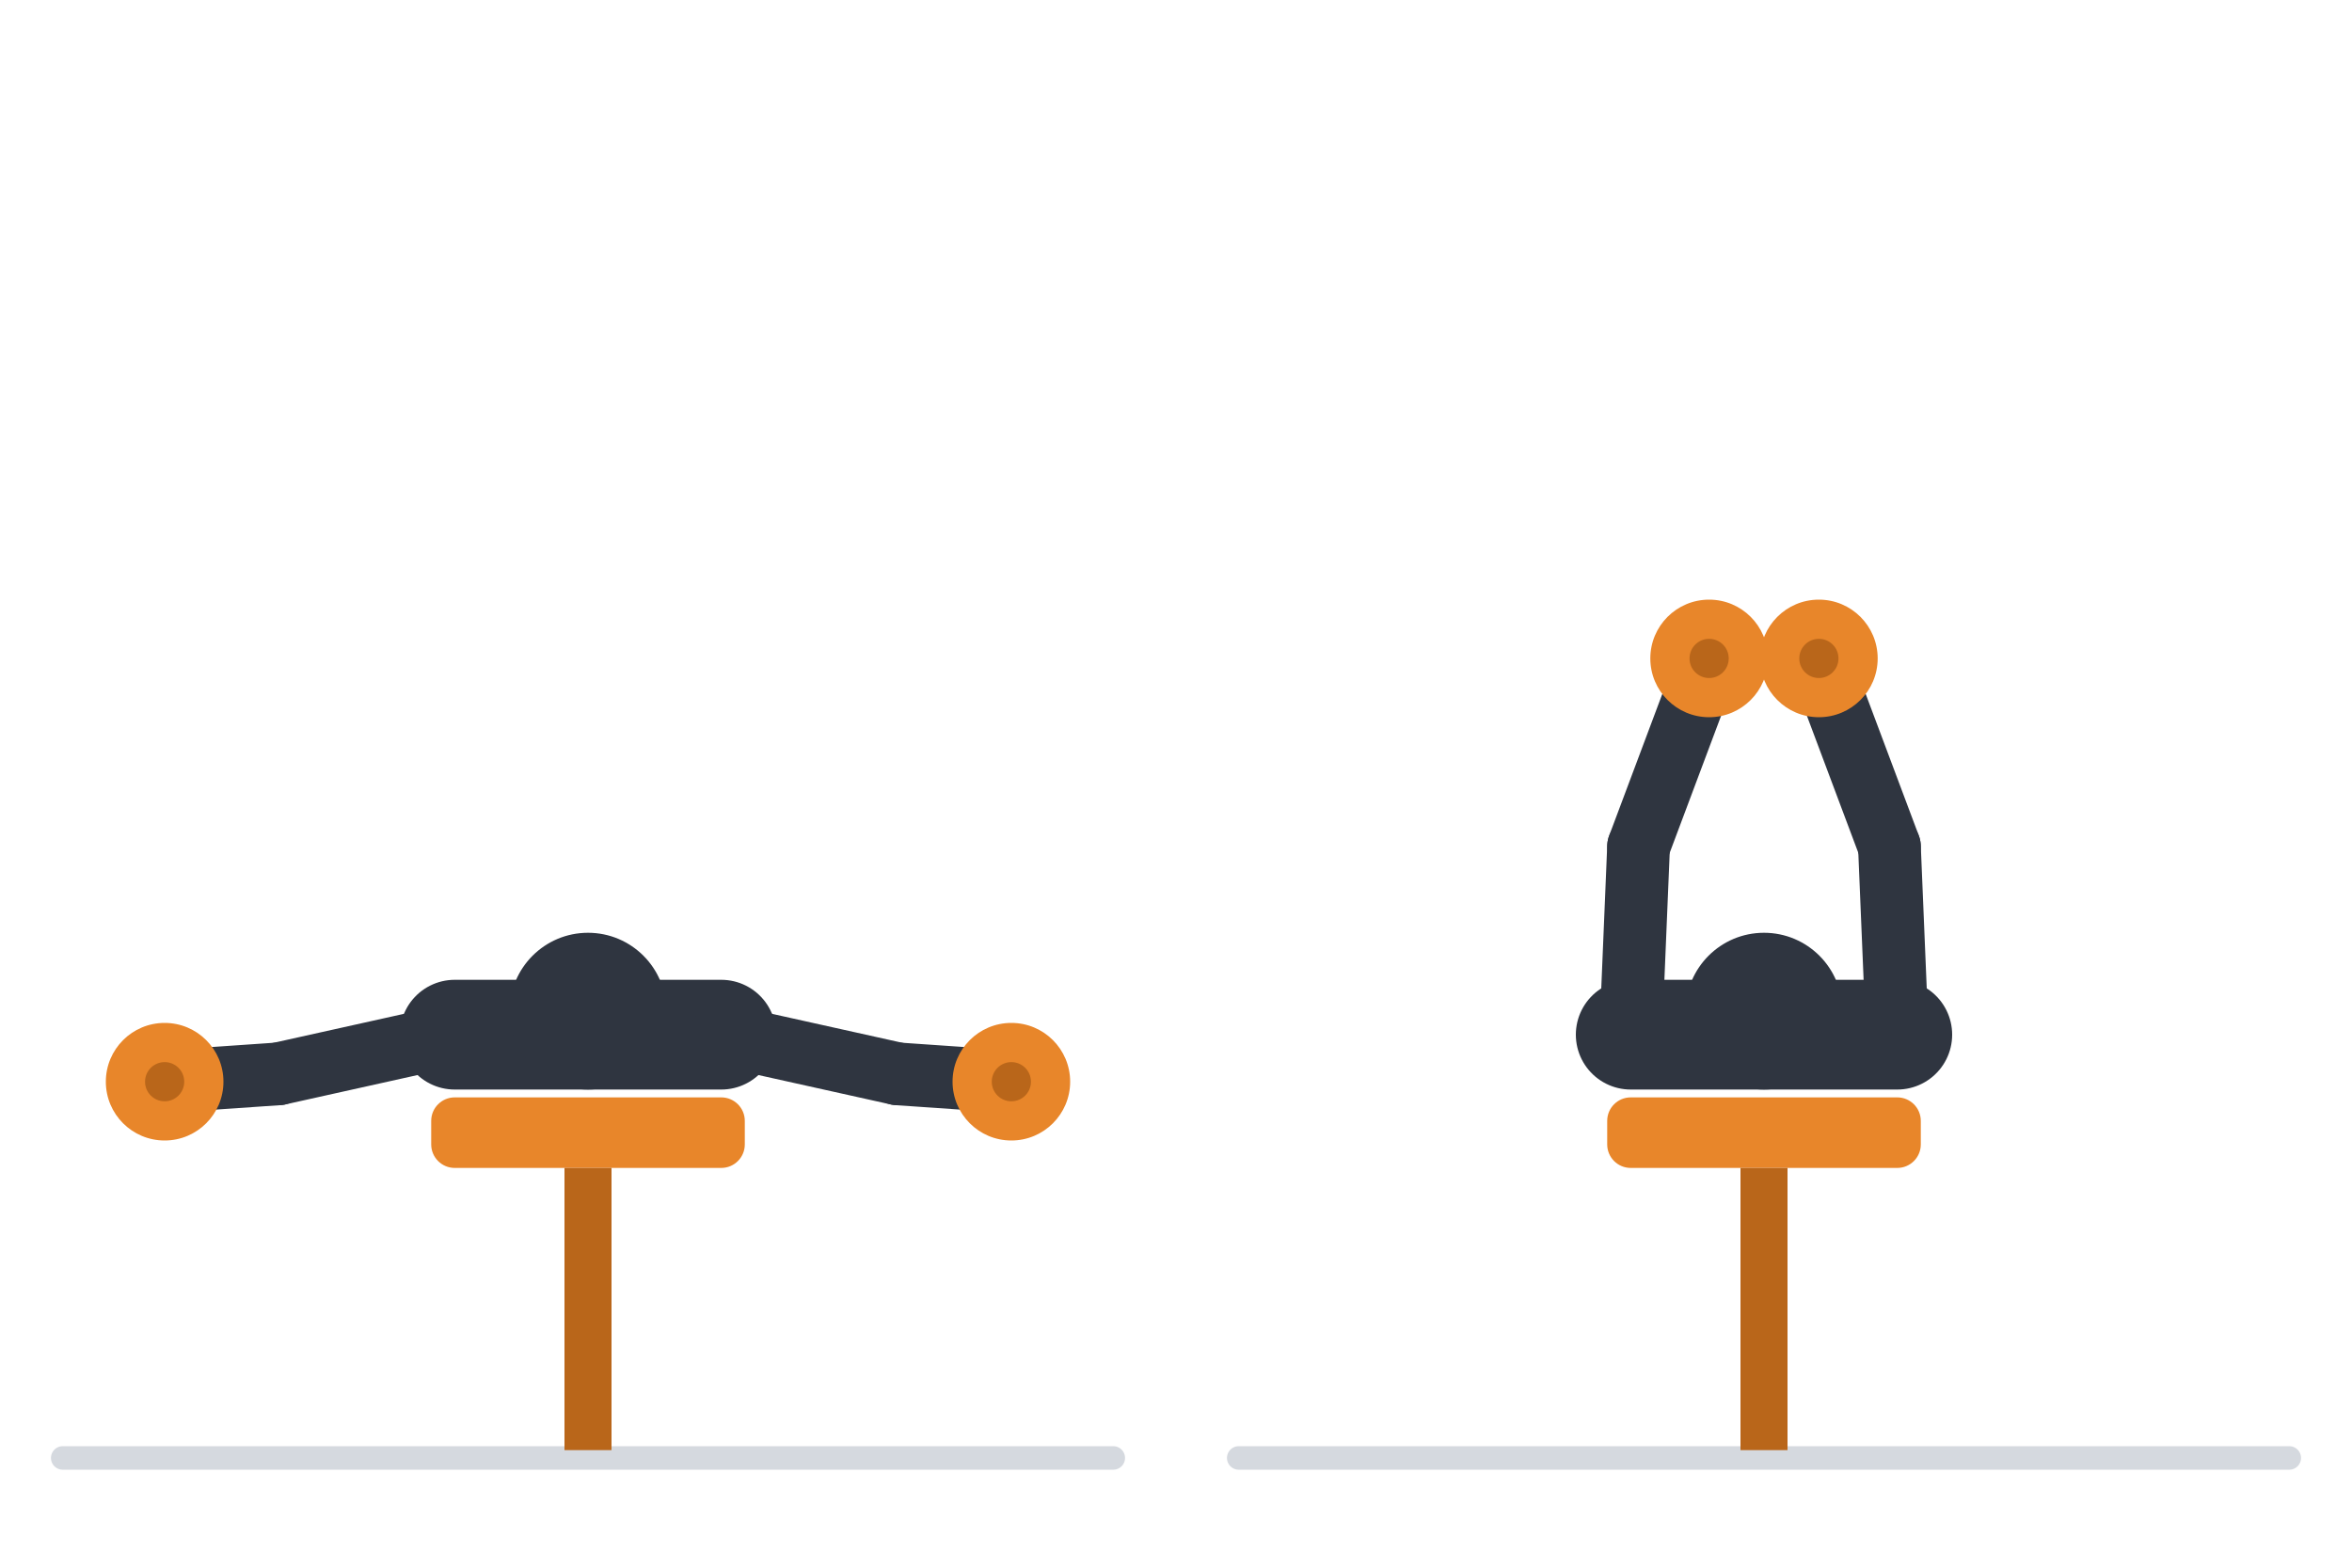
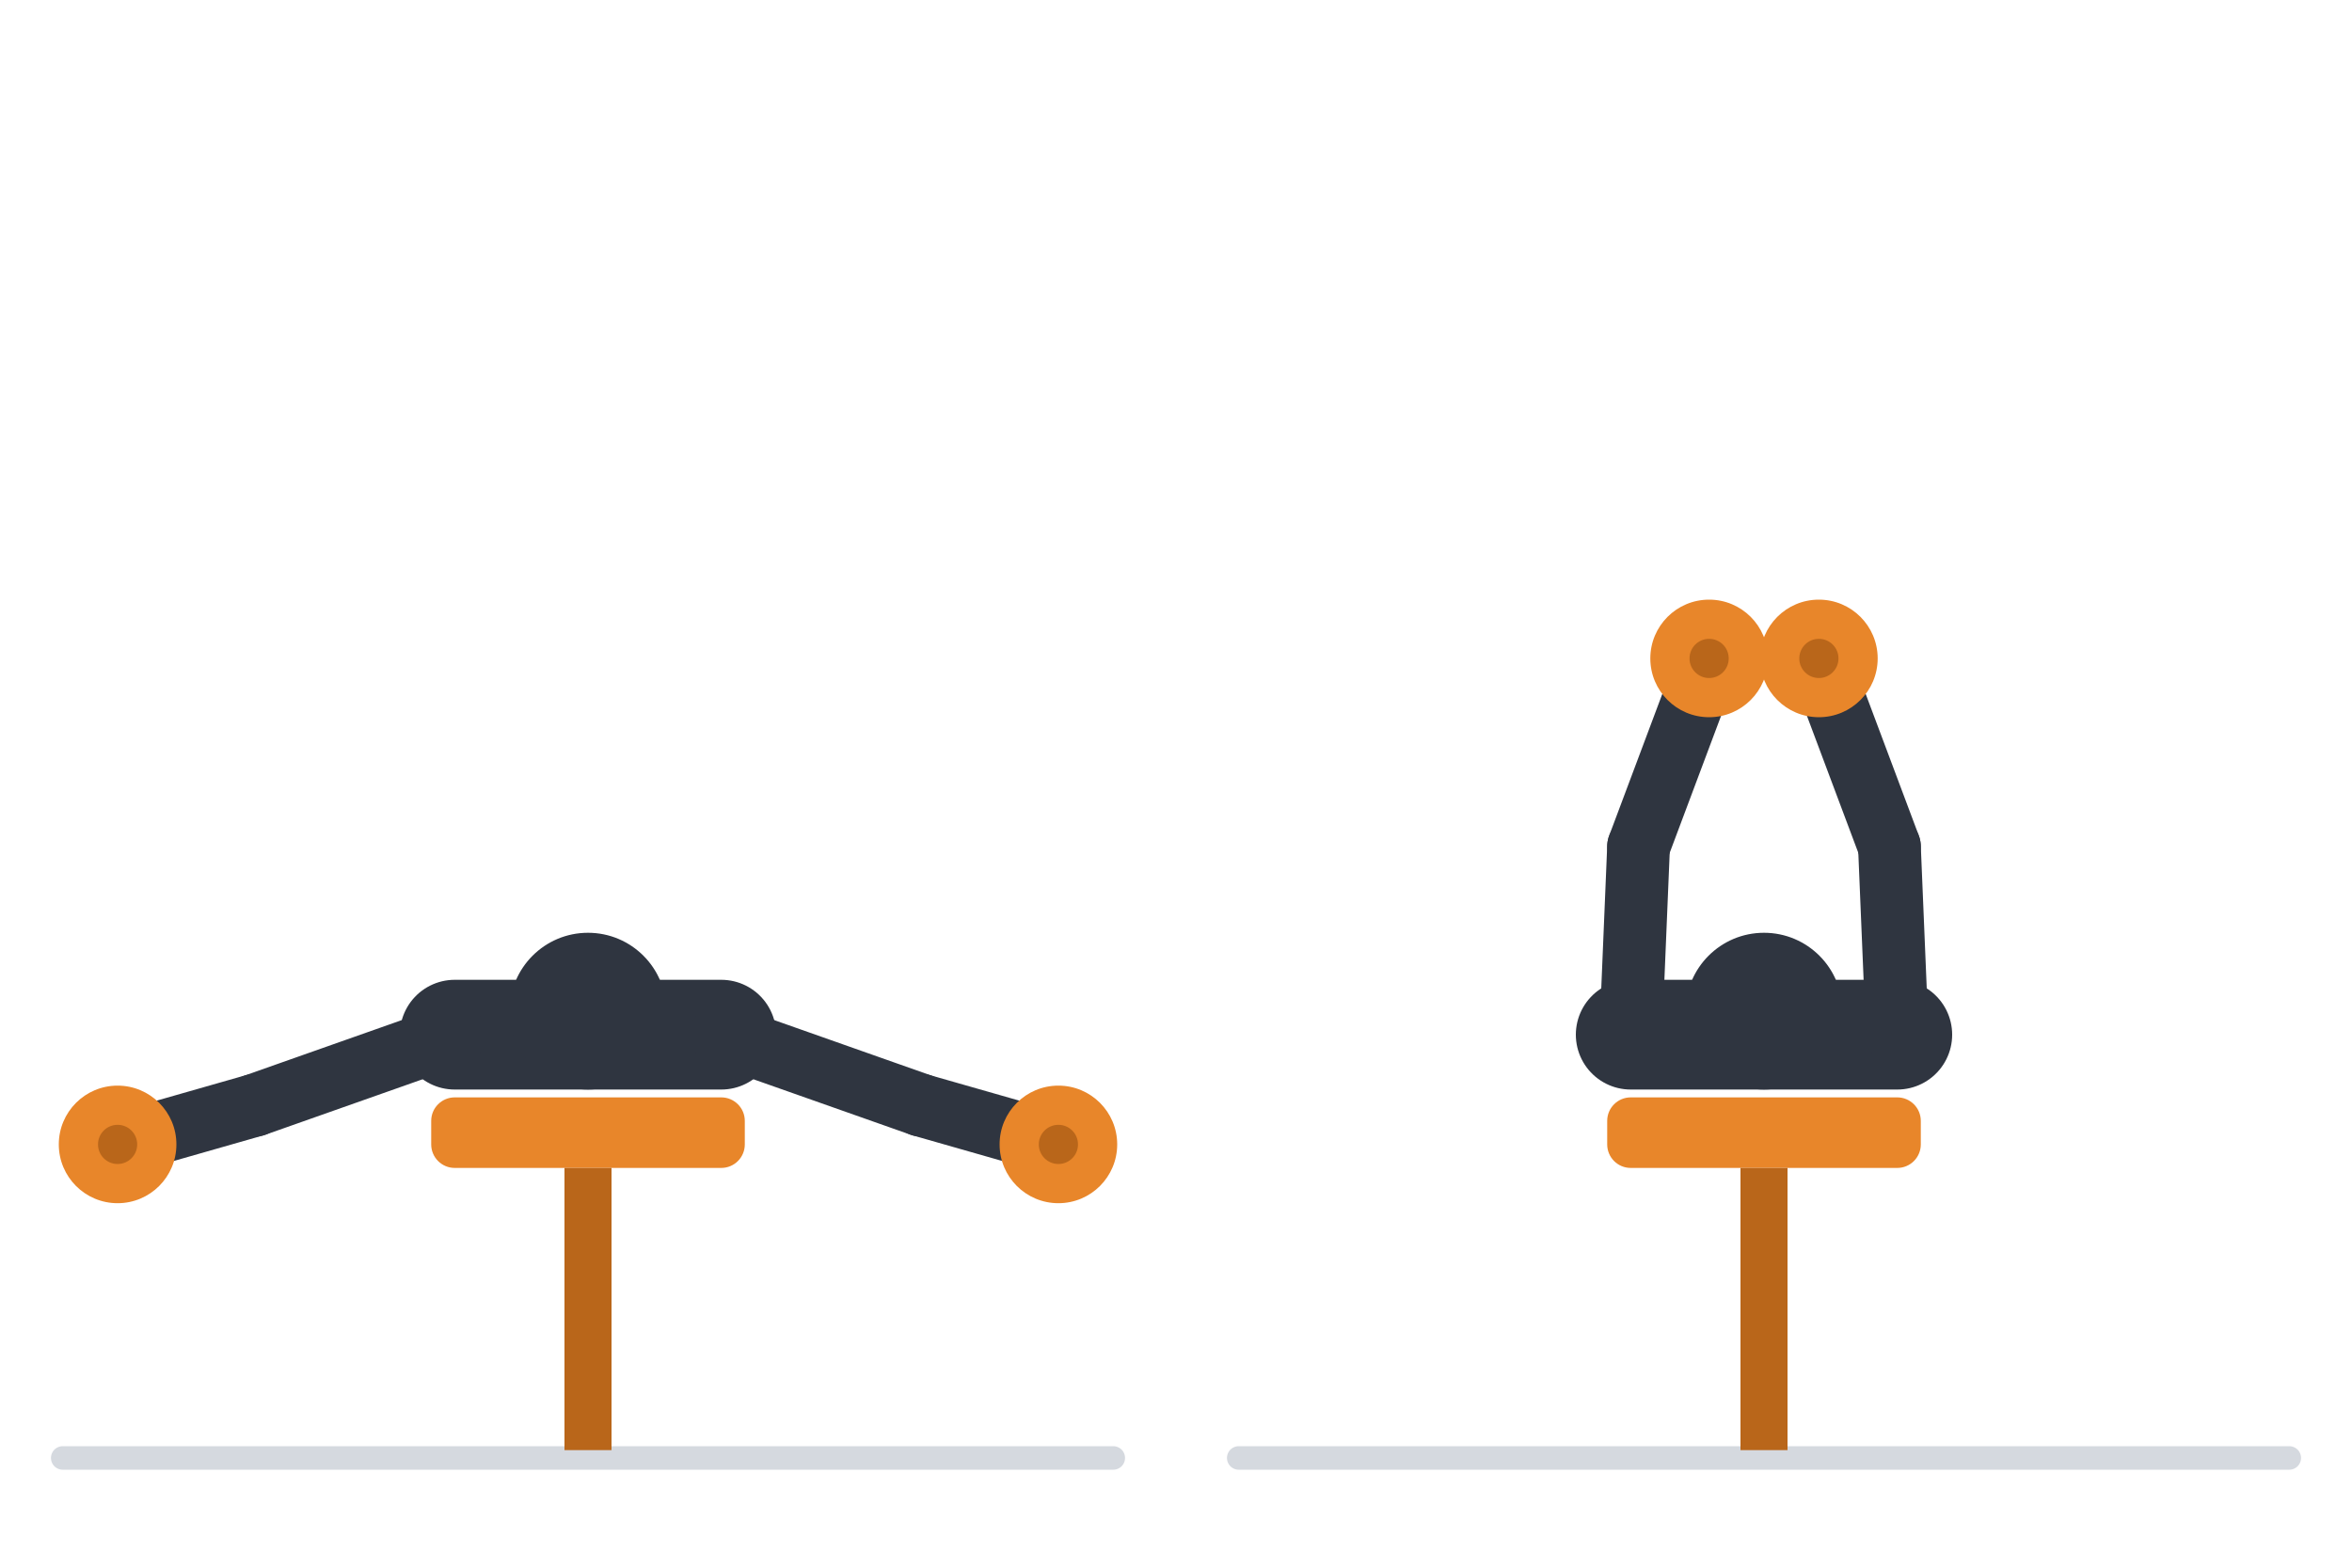
<svg xmlns="http://www.w3.org/2000/svg" width="300" height="200" viewBox="0 0 300 200">
  <line x1="8.0" y1="186.0" x2="142.0" y2="186.0" stroke="#D5D9DF" stroke-width="3" stroke-linecap="round" />
  <rect x="55.0" y="140.0" width="40.0" height="9.0" rx="3" fill="#E8862A" />
  <line x1="75.0" y1="149.0" x2="75.0" y2="185.0" stroke="#B9661A" stroke-width="6" stroke-linecap="butt" />
  <line x1="58.0" y1="132.0" x2="92.0" y2="132.0" stroke="#2F3540" stroke-width="14" stroke-linecap="round" />
  <circle cx="75.0" cy="129.0" r="10.0" fill="#2F3540" />
-   <line x1="58.0" y1="132.0" x2="35.5" y2="137.0" stroke="#2F3540" stroke-width="8" stroke-linecap="round" />
-   <line x1="35.5" y1="137.0" x2="21.0" y2="138.0" stroke="#2F3540" stroke-width="8" stroke-linecap="round" />
-   <line x1="92.0" y1="132.0" x2="114.5" y2="137.0" stroke="#2F3540" stroke-width="8" stroke-linecap="round" />
-   <line x1="114.5" y1="137.0" x2="129.0" y2="138.0" stroke="#2F3540" stroke-width="8" stroke-linecap="round" />
-   <circle cx="21.0" cy="138.0" r="7.5" fill="#E8862A" />
-   <circle cx="21.0" cy="138.0" r="2.5" fill="#B9661A" />
-   <circle cx="129.0" cy="138.0" r="7.5" fill="#E8862A" />
-   <circle cx="129.0" cy="138.0" r="2.5" fill="#B9661A" />
+   <line x1="58.0" y1="132.0" x2="32.5" y2="141.0" stroke="#2F3540" stroke-width="8" stroke-linecap="round" />
+   <line x1="32.5" y1="141.0" x2="15.0" y2="146.0" stroke="#2F3540" stroke-width="8" stroke-linecap="round" />
+   <line x1="92.0" y1="132.0" x2="117.5" y2="141.0" stroke="#2F3540" stroke-width="8" stroke-linecap="round" />
+   <line x1="117.5" y1="141.0" x2="135.0" y2="146.0" stroke="#2F3540" stroke-width="8" stroke-linecap="round" />
+   <circle cx="15.0" cy="146.0" r="7.5" fill="#E8862A" />
+   <circle cx="15.0" cy="146.0" r="2.5" fill="#B9661A" />
+   <circle cx="135.0" cy="146.0" r="7.5" fill="#E8862A" />
+   <circle cx="135.0" cy="146.0" r="2.5" fill="#B9661A" />
  <line x1="158.0" y1="186.0" x2="292.0" y2="186.0" stroke="#D5D9DF" stroke-width="3" stroke-linecap="round" />
  <rect x="205.0" y="140.0" width="40.0" height="9.0" rx="3" fill="#E8862A" />
  <line x1="225.0" y1="149.0" x2="225.0" y2="185.0" stroke="#B9661A" stroke-width="6" stroke-linecap="butt" />
  <line x1="208.0" y1="132.0" x2="242.0" y2="132.0" stroke="#2F3540" stroke-width="14" stroke-linecap="round" />
  <circle cx="225.0" cy="129.0" r="10.0" fill="#2F3540" />
  <line x1="208.0" y1="132.0" x2="209.0" y2="108.0" stroke="#2F3540" stroke-width="8" stroke-linecap="round" />
  <line x1="209.0" y1="108.0" x2="218.0" y2="84.0" stroke="#2F3540" stroke-width="8" stroke-linecap="round" />
  <line x1="242.0" y1="132.0" x2="241.0" y2="108.0" stroke="#2F3540" stroke-width="8" stroke-linecap="round" />
  <line x1="241.0" y1="108.0" x2="232.0" y2="84.0" stroke="#2F3540" stroke-width="8" stroke-linecap="round" />
  <circle cx="218.0" cy="84.0" r="7.5" fill="#E8862A" />
  <circle cx="218.0" cy="84.0" r="2.5" fill="#B9661A" />
  <circle cx="232.0" cy="84.0" r="7.5" fill="#E8862A" />
  <circle cx="232.0" cy="84.0" r="2.5" fill="#B9661A" />
</svg>
